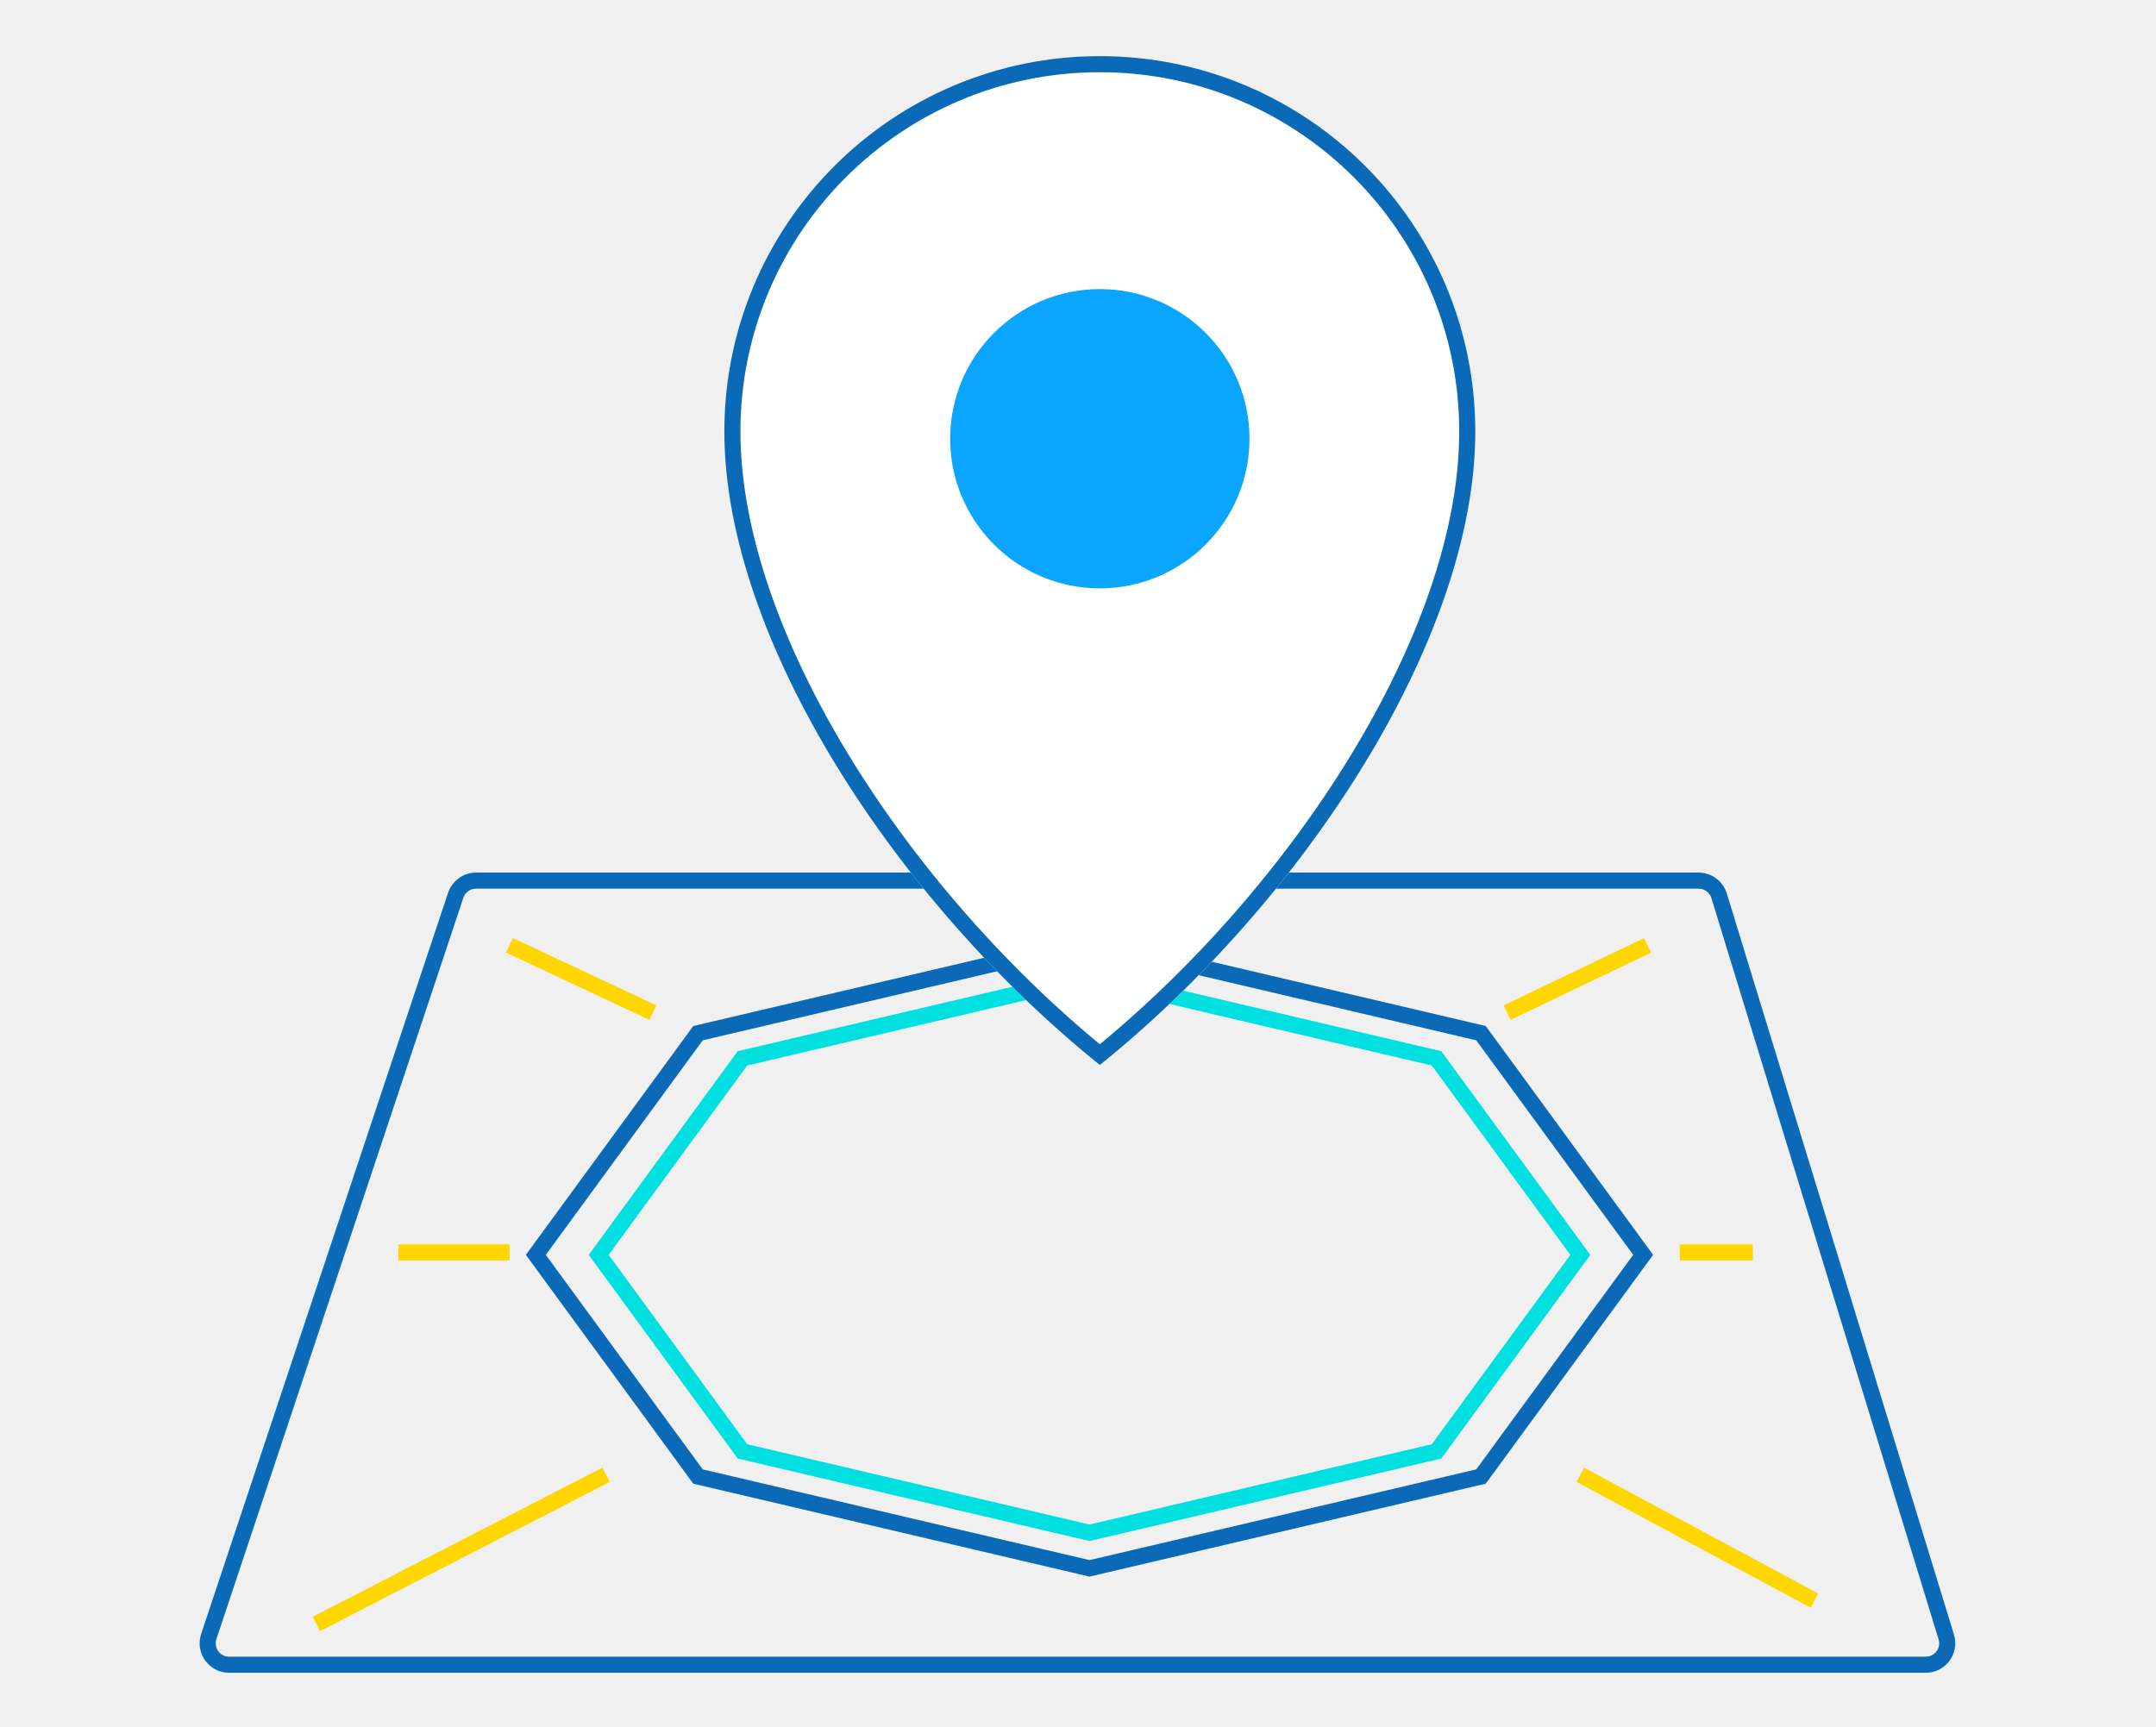
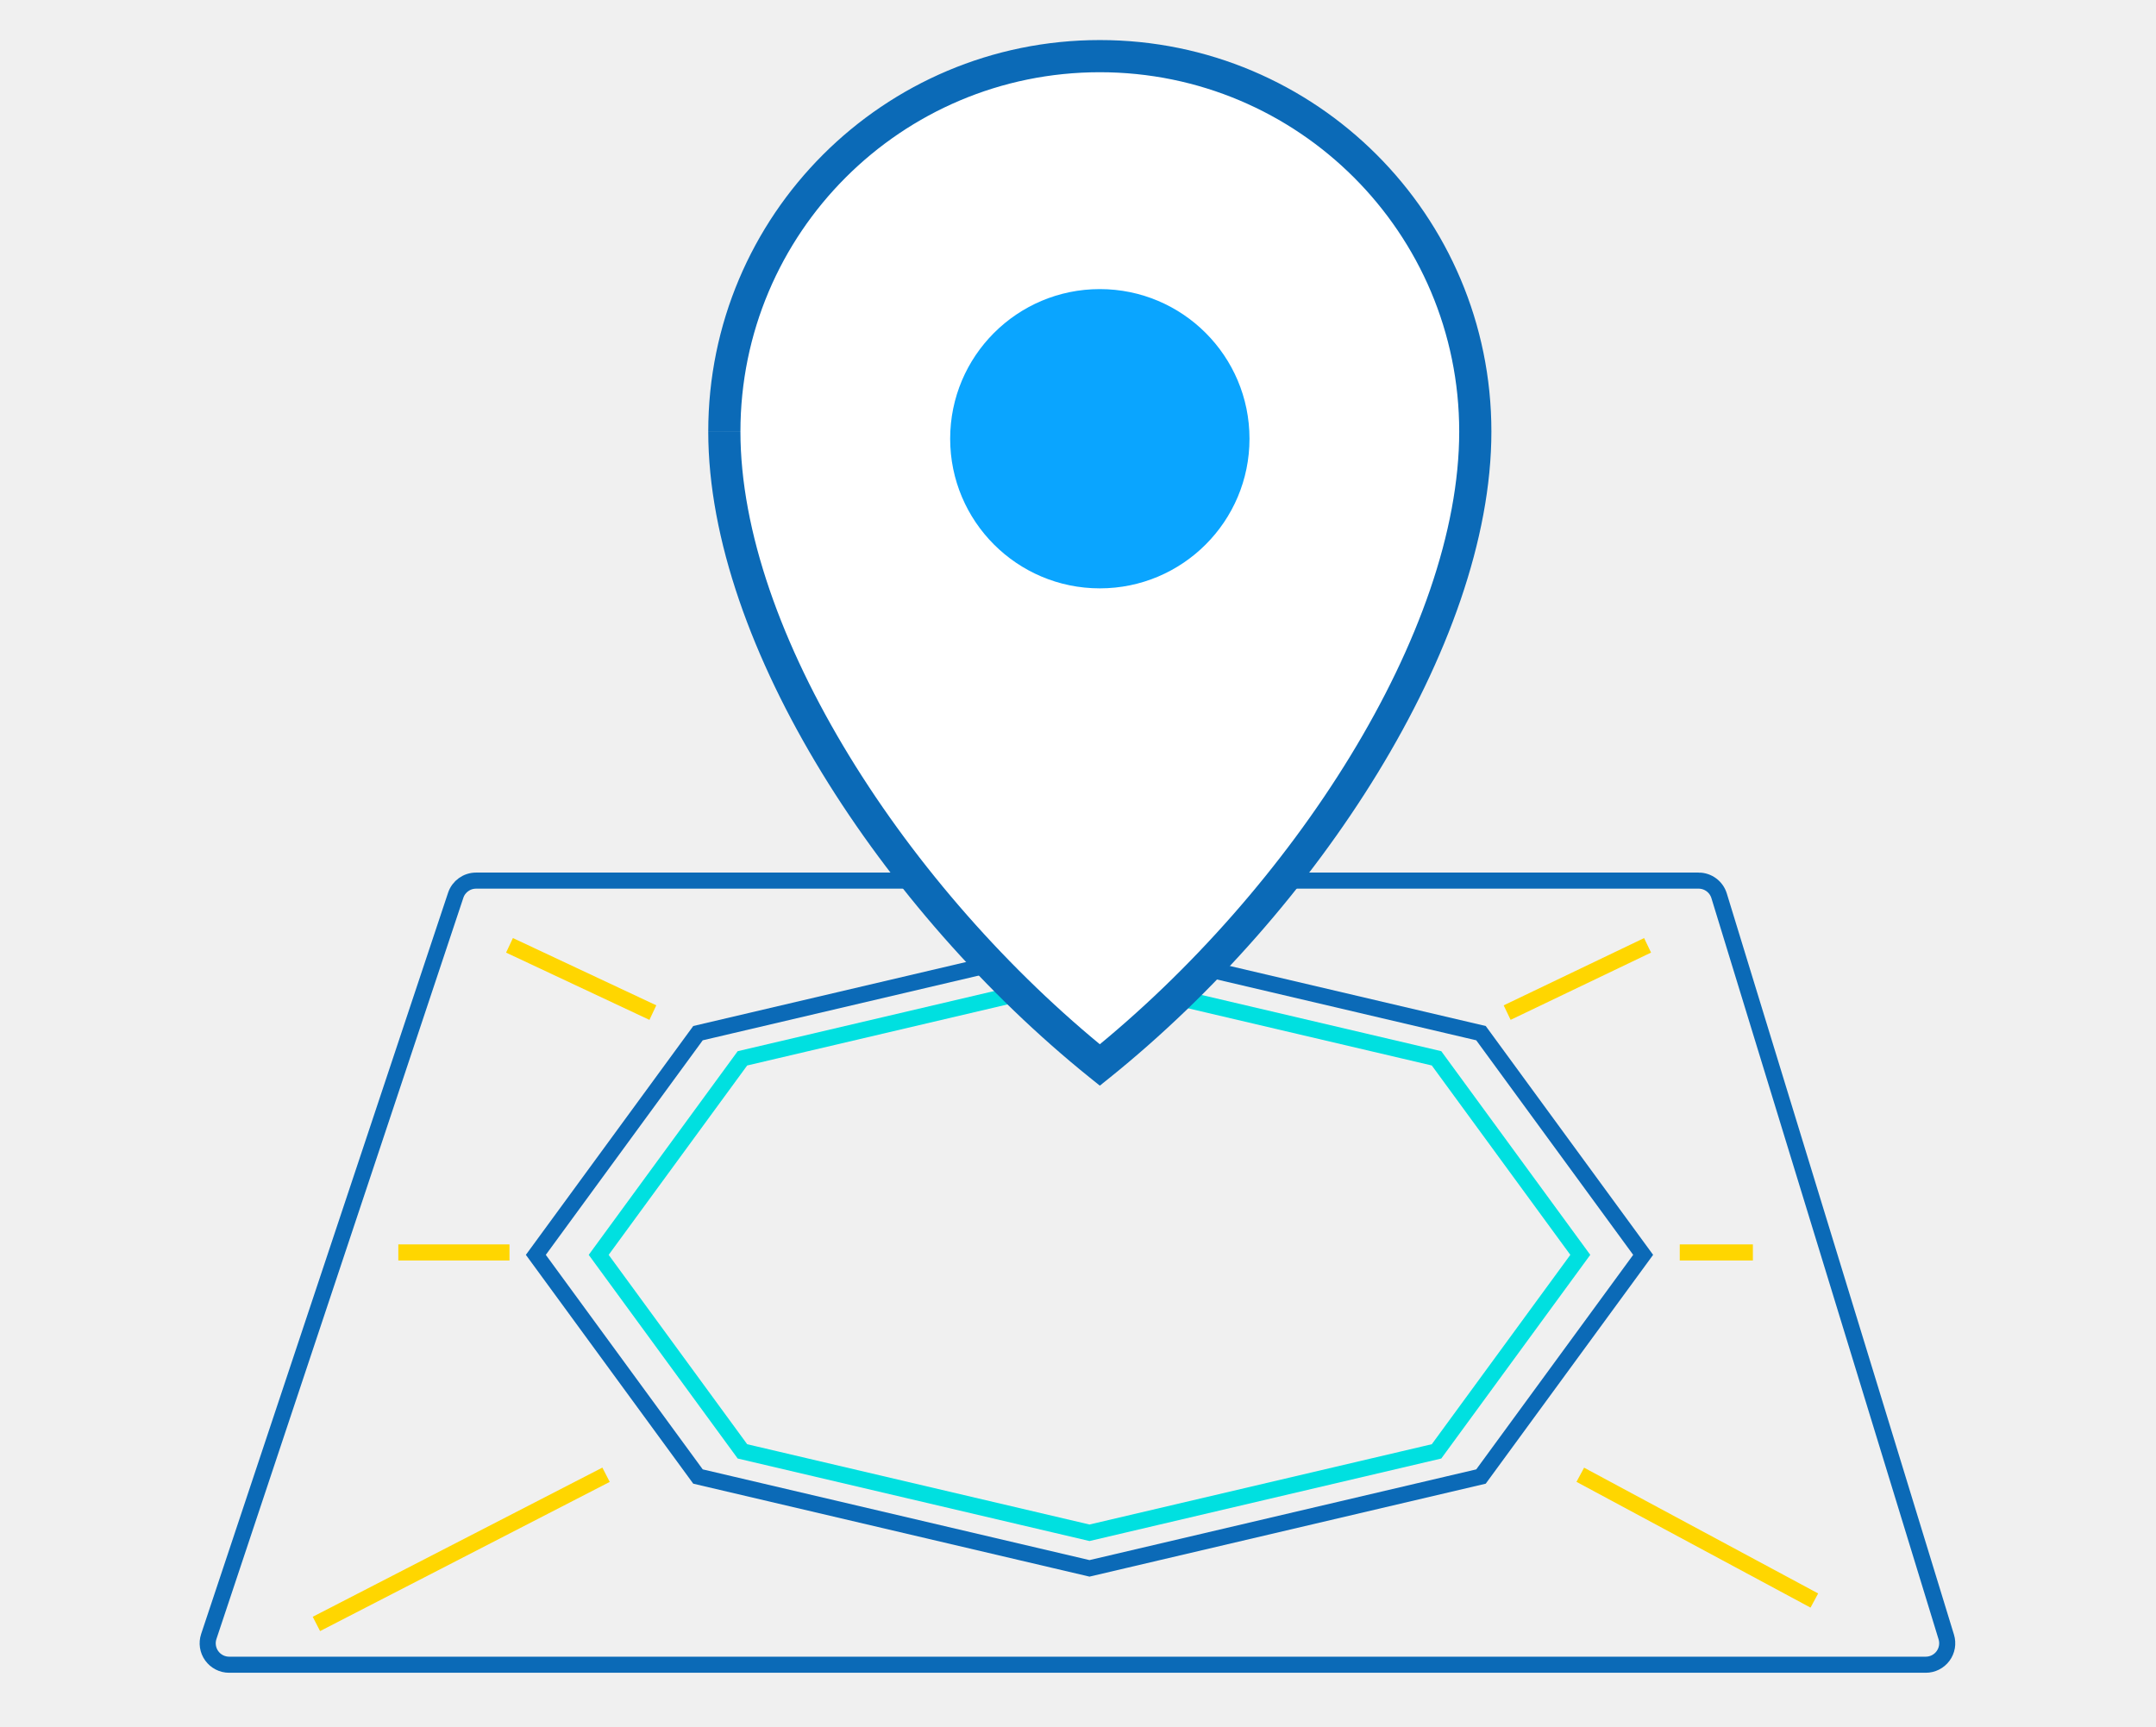
<svg xmlns="http://www.w3.org/2000/svg" width="201" height="161" viewBox="0 0 201 161" fill="none">
-   <path d="M158.356 82.117H118.922H44.383C43.522 82.117 42.757 82.668 42.485 83.484L19.465 152.602C19.033 153.897 19.997 155.234 21.362 155.234H179.536C180.88 155.234 181.842 153.934 181.448 152.648L160.269 83.531C160.011 82.69 159.235 82.117 158.356 82.117Z" stroke="#0B6AB7" stroke-width="1.5" />
-   <path d="M101.572 87.778L138.07 96.341L153.188 117.013L138.07 137.685L101.572 146.248L65.073 137.685L49.955 117.013L65.073 96.341L101.572 87.778Z" stroke="#0B6AB7" stroke-width="1.5" />
-   <path d="M101.571 91.098L133.926 98.689L147.328 117.014L133.926 135.339L101.571 142.93L69.216 135.339L55.815 117.014L69.216 98.689L101.571 91.098Z" stroke="#00E0E0" stroke-width="1.5" />
-   <mask id="path-4-inside-1" fill="white">
-     <path d="M137.54 40.239C137.54 59.572 121.55 83.996 102.535 99.311C83.52 83.996 67.529 59.572 67.529 40.239C67.529 20.906 83.202 5.234 102.535 5.234C121.868 5.234 137.54 20.906 137.54 40.239Z" />
-   </mask>
-   <path d="M137.54 40.239C137.54 59.572 121.55 83.996 102.535 99.311C83.52 83.996 67.529 59.572 67.529 40.239C67.529 20.906 83.202 5.234 102.535 5.234C121.868 5.234 137.54 20.906 137.54 40.239Z" fill="white" />
-   <path d="M102.535 99.311L101.594 100.48L102.535 101.237L103.476 100.48L102.535 99.311ZM136.04 40.239C136.04 49.526 132.185 60.191 125.888 70.5C119.604 80.789 110.968 90.593 101.594 98.143L103.476 100.48C113.116 92.715 121.983 82.65 128.448 72.064C134.901 61.5 139.04 50.286 139.04 40.239H136.04ZM103.476 98.143C94.102 90.593 85.465 80.789 79.182 70.5C72.885 60.191 69.029 49.526 69.029 40.239H66.029C66.029 50.286 70.169 61.5 76.621 72.064C83.087 82.65 91.953 92.715 101.594 100.48L103.476 98.143ZM69.029 40.239C69.029 21.735 84.03 6.734 102.535 6.734V3.734C82.373 3.734 66.029 20.078 66.029 40.239H69.029ZM102.535 6.734C121.04 6.734 136.04 21.735 136.04 40.239H139.04C139.04 20.078 122.696 3.734 102.535 3.734V6.734Z" fill="#0B6AB7" mask="url(#path-4-inside-1)" />
-   <ellipse cx="102.535" cy="40.911" rx="13.953" ry="13.953" fill="#0AA5FF" />
-   <path d="M140.509 94.424L153.601 88.151M147.328 137.52L169.148 149.248M56.501 137.52L29.498 151.43M60.865 94.424L47.5 88.151M156.601 116.79H163.42M47.5 116.79H37.135" stroke="#FFD600" stroke-width="1.5" />
+   <path d="M158.356 82.117H44.382a2 2 0 0 0-1.897 1.367l-23.02 69.118a2 2 0 0 0 1.897 2.632h158.174a2 2 0 0 0 1.912-2.586l-21.179-69.117a2.001 2.001 0 0 0-1.913-1.415z" stroke="#0B6AB7" stroke-width="1.5" />
+   <path d="m101.572 87.778 36.498 8.563 15.118 20.672-15.118 20.672-36.498 8.563-36.499-8.563-15.118-20.672 15.118-20.672 36.499-8.563z" stroke="#0B6AB7" stroke-width="1.5" />
+   <path d="m101.571 91.098 32.355 7.59 13.402 18.326-13.402 18.325-32.355 7.591-32.355-7.591-13.401-18.325 13.401-18.325 32.355-7.59z" stroke="#00E0E0" stroke-width="1.5" />
+   <path d="M137.54 40.24c0 19.332-15.99 43.756-35.005 59.071C83.52 83.996 67.529 59.572 67.529 40.24c0-19.333 15.673-35.005 35.006-35.005S137.54 20.907 137.54 40.24z" />
+   <path d="M137.54 40.24c0 19.332-15.99 43.756-35.005 59.071C83.52 83.996 67.529 59.572 67.529 40.24c0-19.333 15.673-35.005 35.006-35.005S137.54 20.907 137.54 40.24z" fill="#fff" />
+   <path d="m102.535 99.311-.941 1.169.941.757.941-.757-.941-1.169zM136.04 40.24c0 9.287-3.855 19.952-10.152 30.261-6.284 10.289-14.92 20.093-24.294 27.643l1.882 2.337c9.64-7.765 18.507-17.83 24.972-28.416C134.901 61.5 139.04 50.286 139.04 40.24h-3zm-32.564 57.904c-9.374-7.55-18.01-17.354-24.294-27.643-6.297-10.31-10.153-20.974-10.153-30.26h-3c0 10.046 4.14 21.26 10.592 31.824 6.466 10.586 15.332 20.65 24.973 28.416l1.882-2.337zM69.029 40.24c0-18.504 15.001-33.505 33.506-33.505v-3c-20.162 0-36.506 16.344-36.506 36.505h3zm33.506-33.505c18.505 0 33.505 15 33.505 33.505h3c0-20.161-16.344-36.505-36.505-36.505v3z" fill="#0B6AB7" />
+   <circle cx="102.535" cy="40.911" fill="#0AA5FF" r="13.953" />
+   <path d="m140.509 94.424 13.092-6.273m-6.273 49.369 21.82 11.728M56.501 137.52l-27.003 13.91m31.367-57.006L47.5 88.151m109.1 28.639h6.819m-115.92 0H37.135" stroke="#FFD600" stroke-width="1.5" />
</svg>
